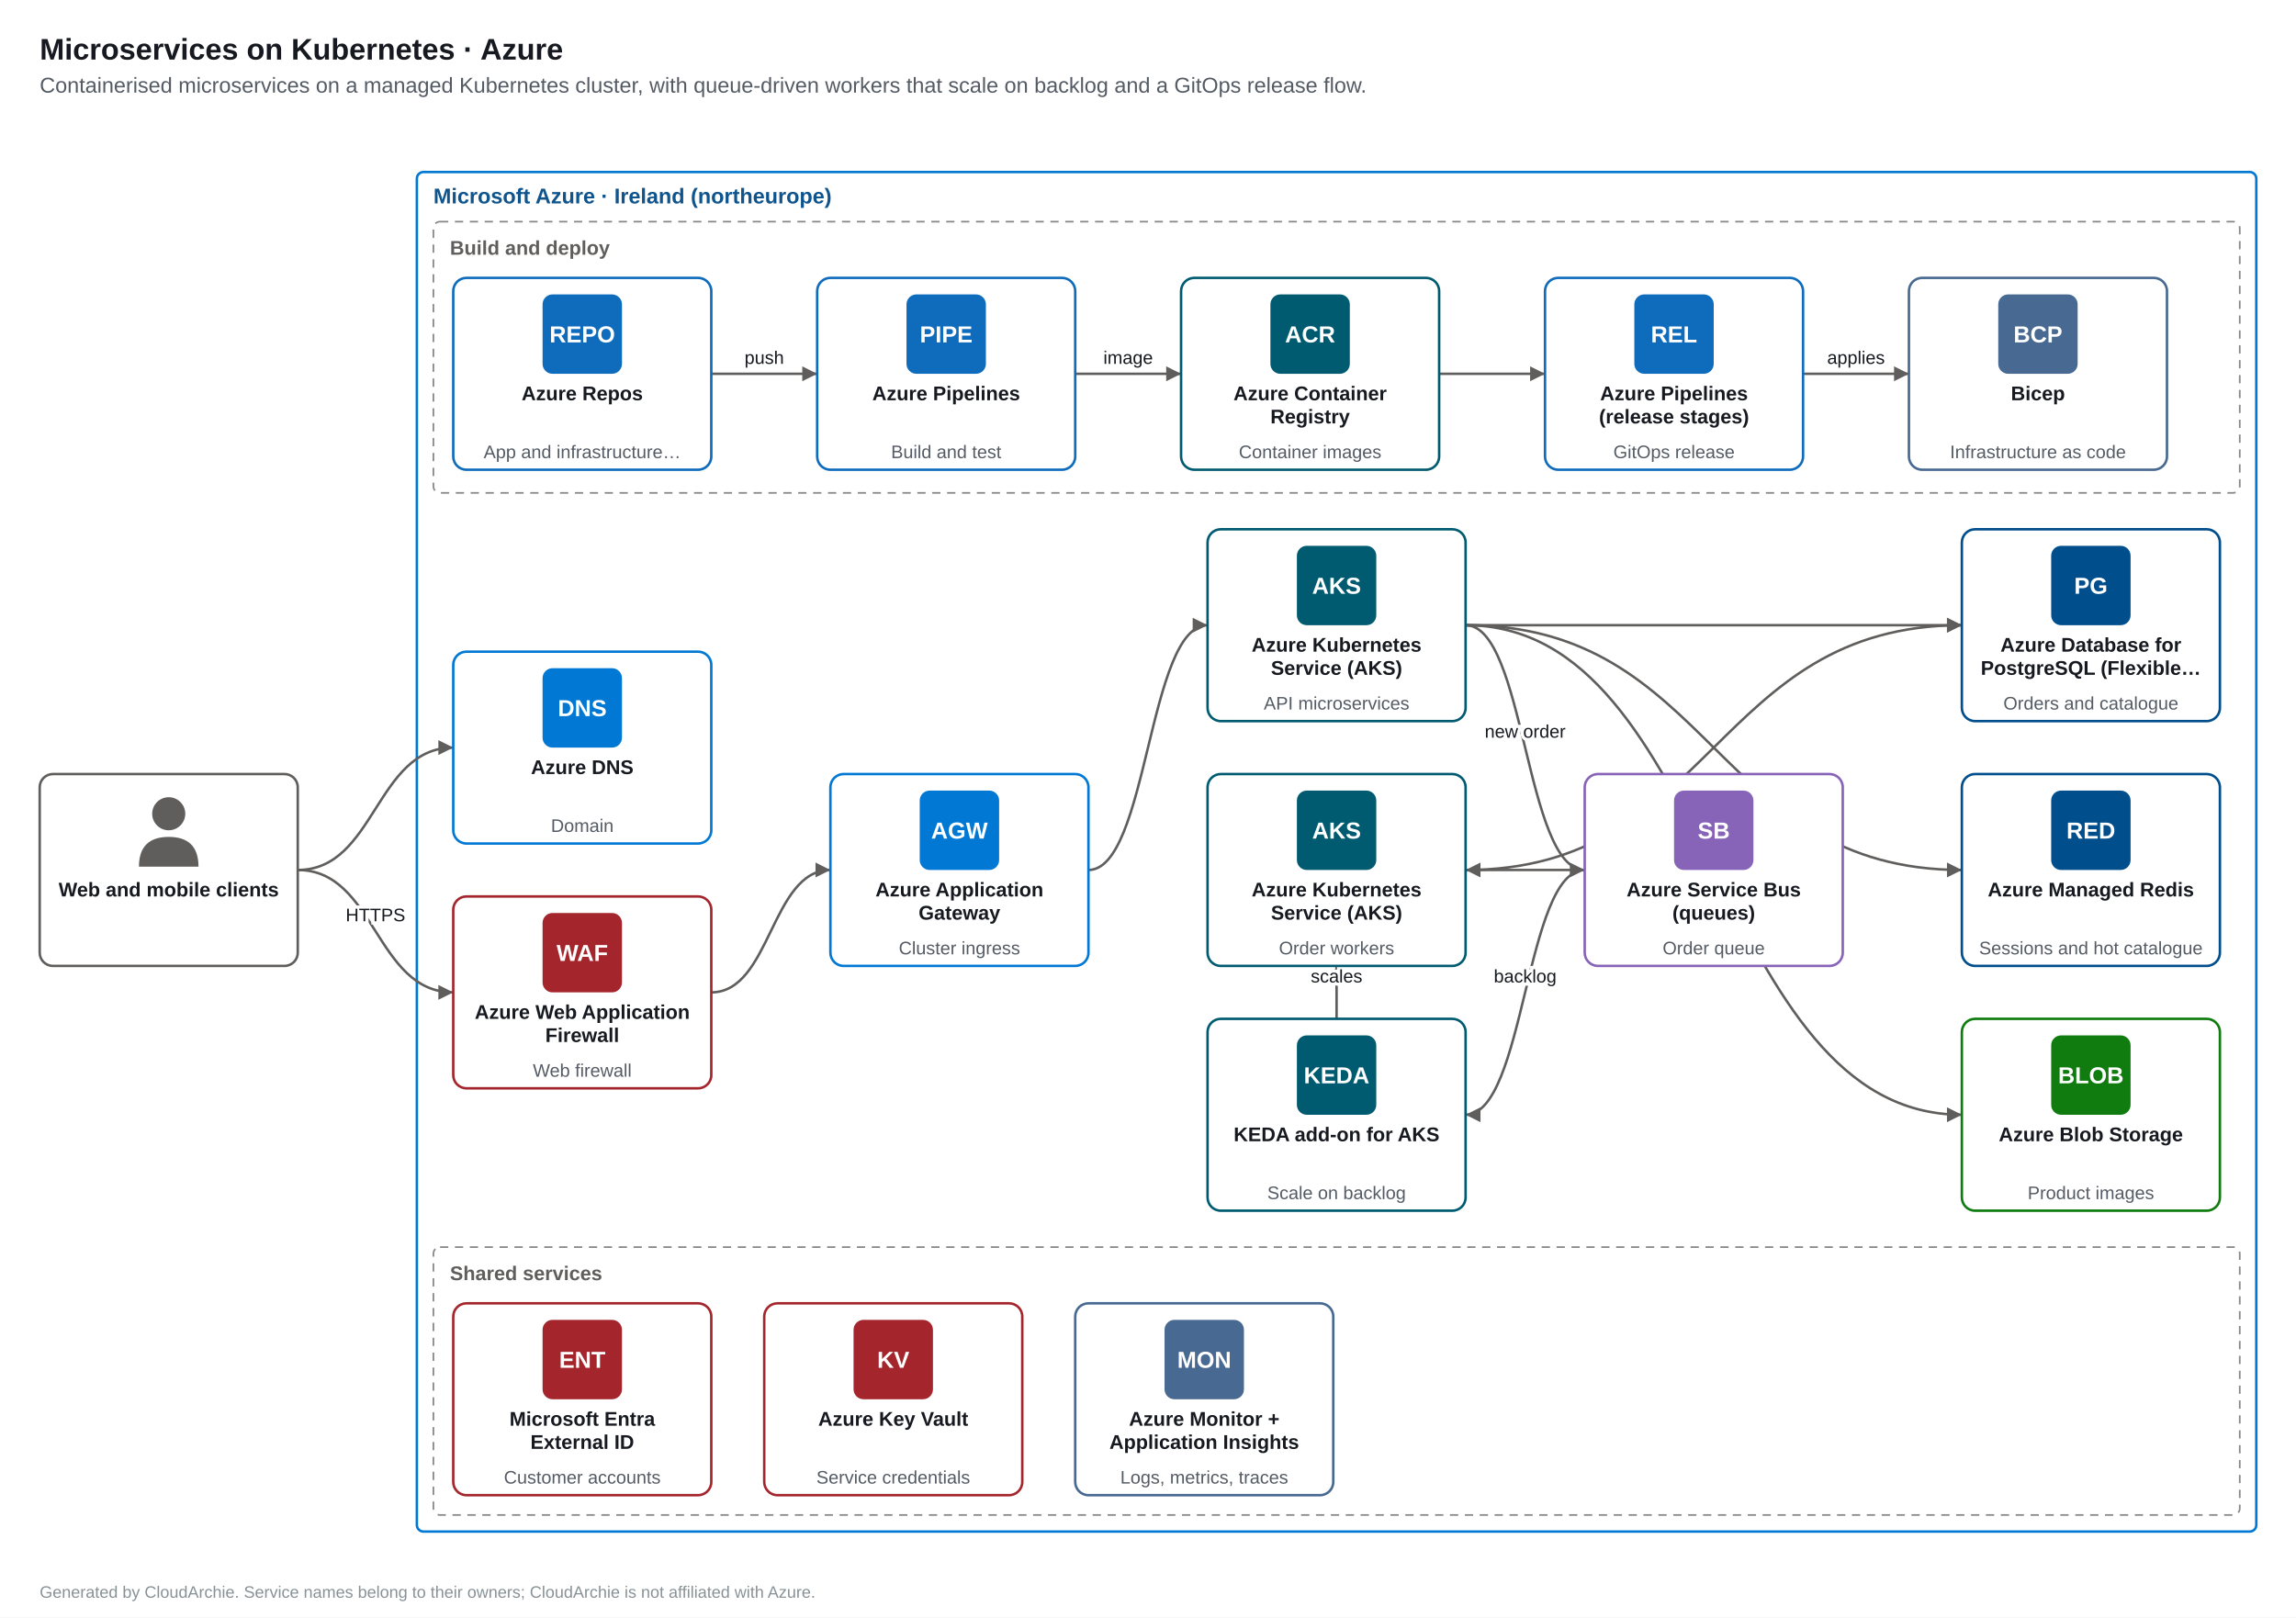
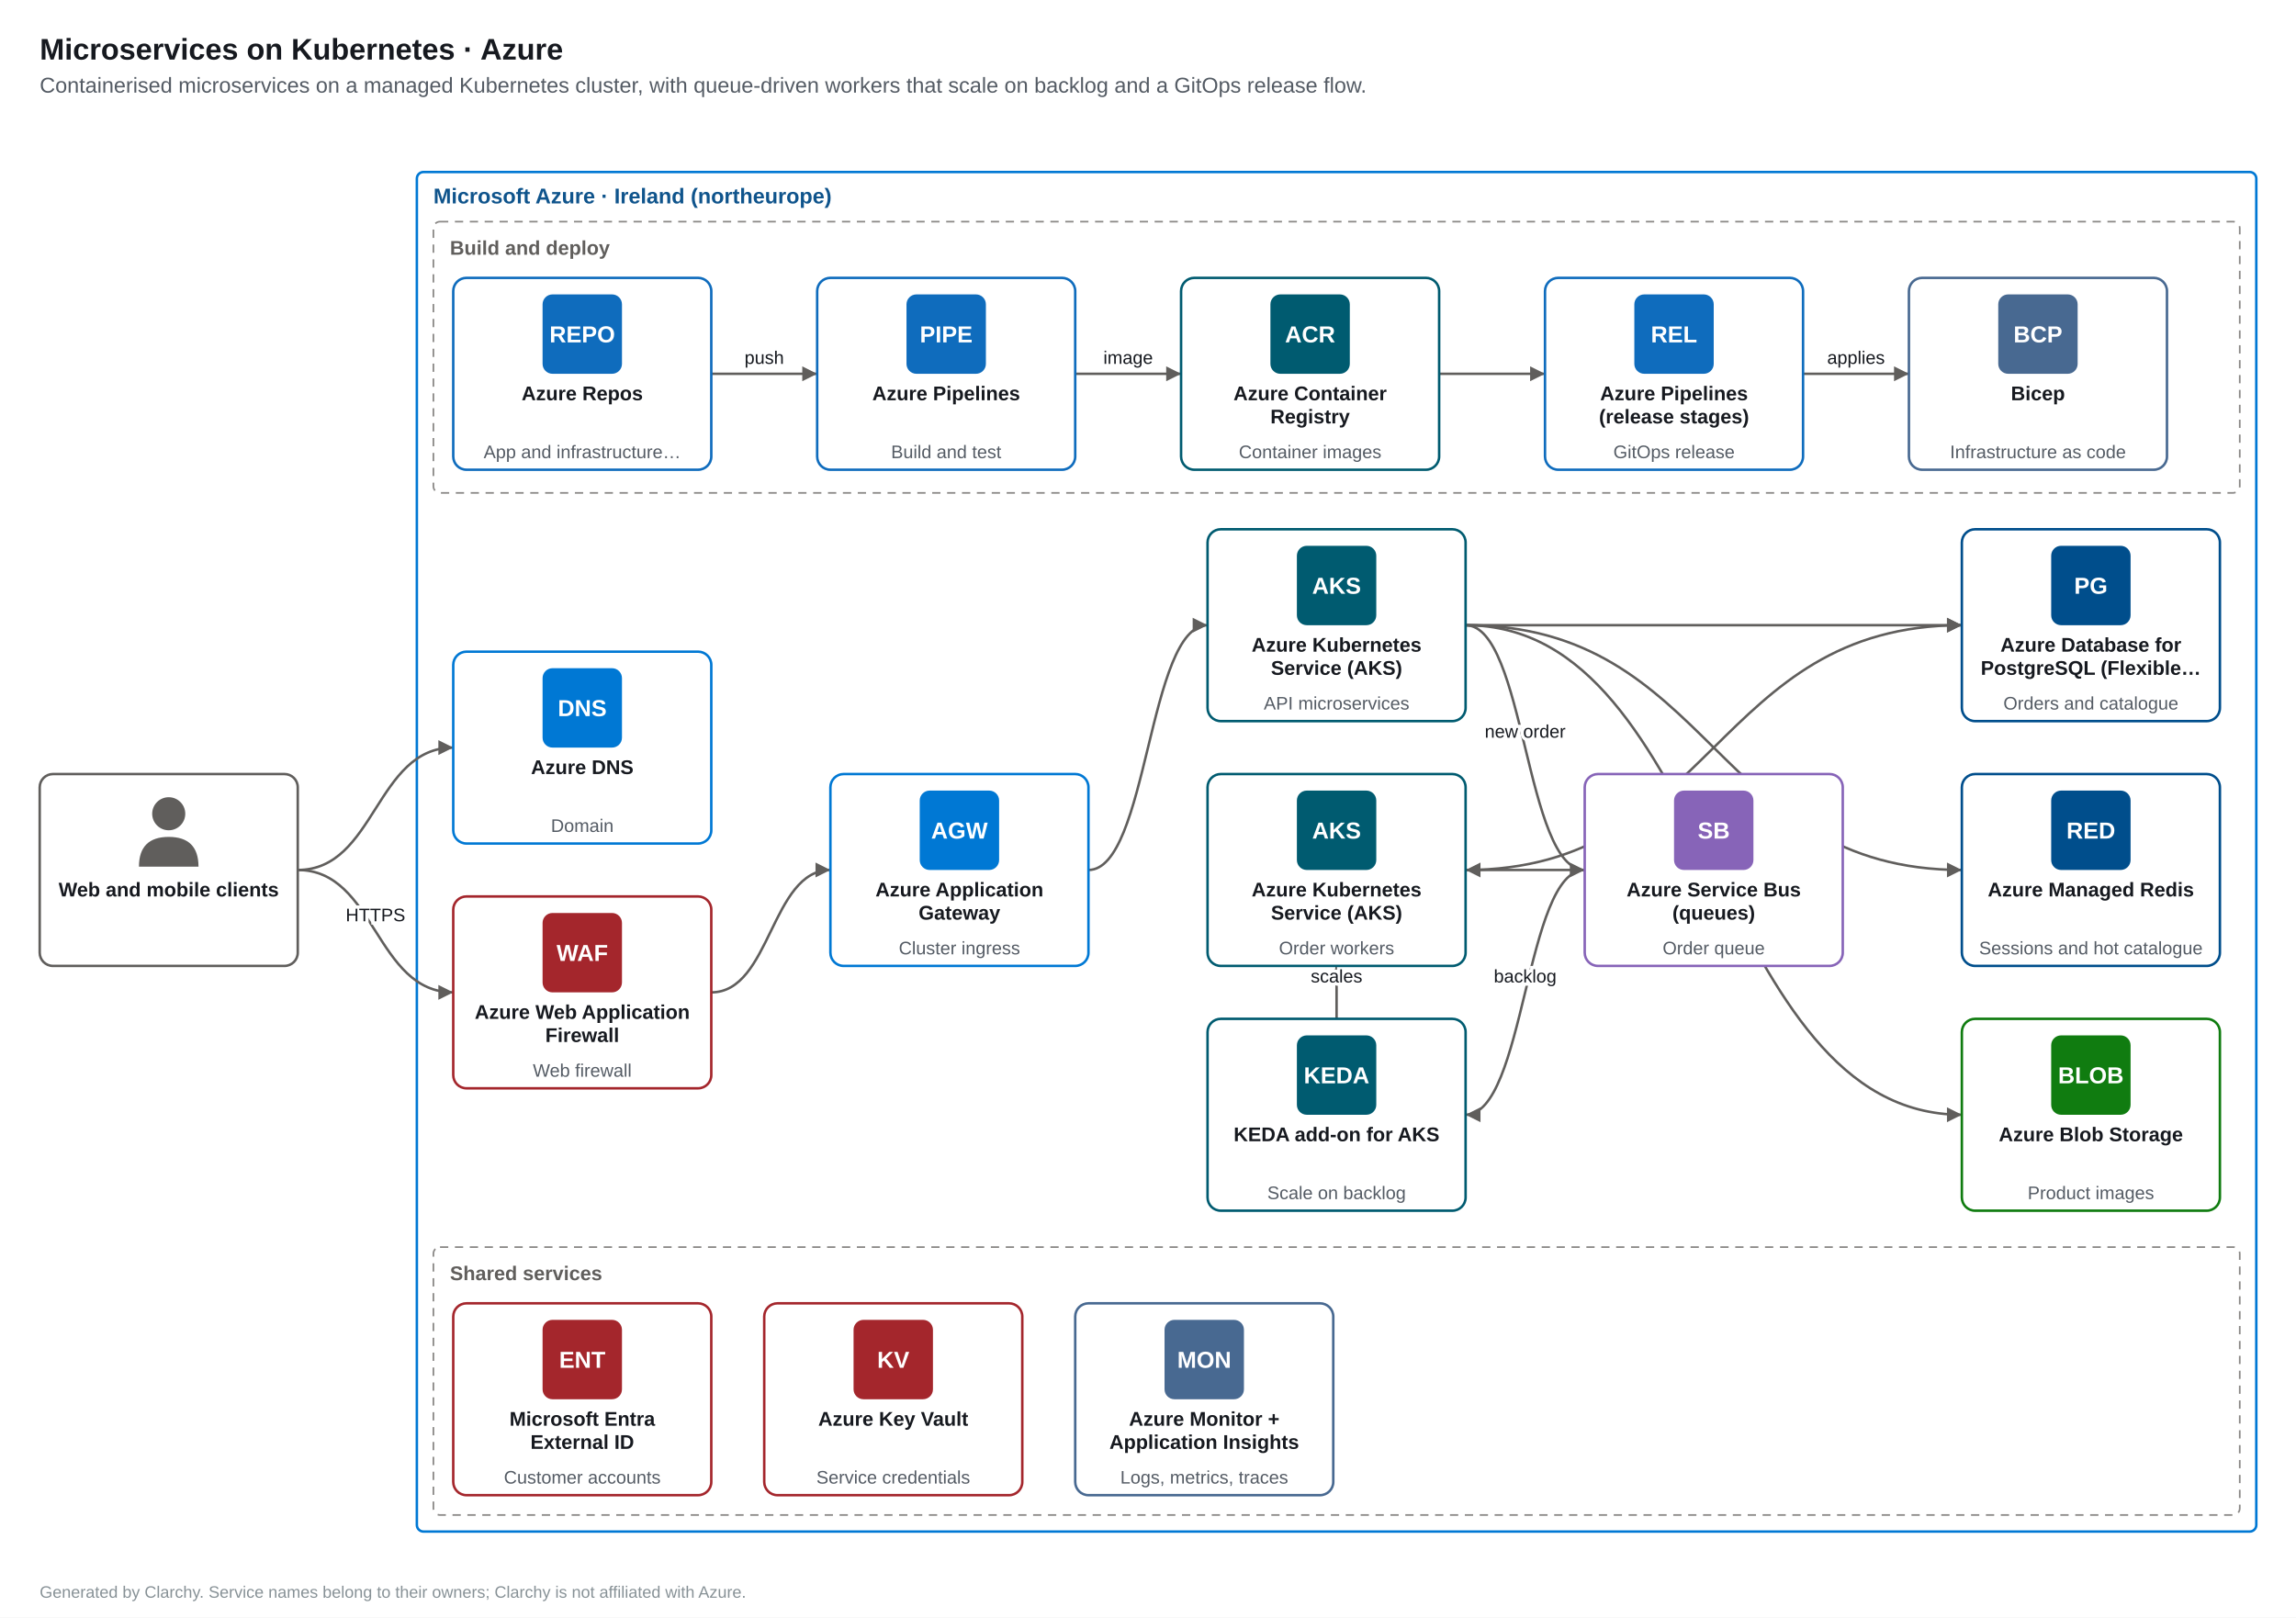
<svg xmlns="http://www.w3.org/2000/svg" class="ca-diagram ca-azure" width="1388" height="978" viewBox="0 0 1388 978" role="img" data-body-top="80" data-body-bottom="950" aria-label="Microservices on Kubernetes on Azure">
  <style>.ca-azure{font-family:'Segoe UI', 'Helvetica Neue', Arial, sans-serif}
.ca-azure .ca-bg{fill:#ffffff}
.ca-azure .ca-title{font-size:18px;font-weight:600;fill:#16191f}
.ca-azure .ca-subtitle{font-size:13px;fill:#545b64}
.ca-azure .ca-cloud{fill:#FFFFFF;stroke:#0078D4;stroke-width:1.5;}
.ca-azure .ca-cloud-label{font-size:13px;font-weight:600;fill:#0F548C}
.ca-azure .ca-band{fill:none;stroke:#8A8886;stroke-dasharray:5 4}
.ca-azure .ca-band-label{font-size:12px;font-weight:600;fill:#605E5C}
.ca-azure .ca-node-box{fill:#ffffff;stroke-width:1.5}
.ca-azure .ca-badge{font-size:14px;font-weight:700;fill:#ffffff}
.ca-azure .ca-service{font-size:12px;font-weight:600;fill:#16191f}
.ca-azure .ca-label{font-size:11px;fill:#545b64}
.ca-azure .ca-fidelity{font-size:10px;font-style:italic;fill:#b0084d}
.ca-azure .ca-edge{fill:none;stroke:#605E5C;stroke-width:1.5}
.ca-azure .ca-arrow{fill:#605E5C}
.ca-azure .ca-edge-label{font-size:11px;fill:#16191f;paint-order:stroke;stroke:#ffffff;stroke-width:4}
.ca-azure .ca-footer{font-size:10px;fill:#879196}</style>
  <rect class="ca-bg" width="1388" height="978" />
  <text class="ca-title" x="24" y="36">Microservices on Kubernetes · Azure</text>
  <text class="ca-subtitle" x="24" y="56">Containerised microservices on a managed Kubernetes cluster, with queue-driven workers that scale on backlog and a GitOps release flow.</text>
  <rect class="ca-cloud" x="252" y="104" width="1112" height="822" rx="4" />
  <text class="ca-cloud-label" x="262" y="123">Microsoft Azure · Ireland (northeurope)</text>
  <rect class="ca-band" x="262" y="134" width="1092" height="164" rx="4" />
  <text class="ca-band-label" x="272" y="154">Build and deploy</text>
  <rect class="ca-band" x="262" y="754" width="1092" height="162" rx="4" />
  <text class="ca-band-label" x="272" y="774">Shared services</text>
  <path class="ca-edge" data-from="shoppers" data-to="dns" d="M180,526 C227,526 227,452 274,452" />
  <polygon class="ca-arrow" data-from="shoppers" data-to="dns" points="274,452 265,447.5 265,456.5" />
  <path class="ca-edge" data-from="shoppers" data-to="firewall" d="M180,526 C227,526 227,600 274,600" />
  <polygon class="ca-arrow" data-from="shoppers" data-to="firewall" points="274,600 265,595.5 265,604.5" />
  <text class="ca-edge-label" data-from="shoppers" data-to="firewall" x="227" y="557" text-anchor="middle">HTTPS</text>
  <path class="ca-edge" data-from="firewall" data-to="ingress" d="M430,600 C466,600 466,526 502,526" />
  <polygon class="ca-arrow" data-from="firewall" data-to="ingress" points="502,526 493,521.5 493,530.5" />
  <path class="ca-edge" data-from="ingress" data-to="services" d="M658,526 C694,526 694,378 730,378" />
  <polygon class="ca-arrow" data-from="ingress" data-to="services" points="730,378 721,373.5 721,382.5" />
  <path class="ca-edge" data-from="services" data-to="db" d="M886,378 C1036,378 1036,378 1186,378" />
  <polygon class="ca-arrow" data-from="services" data-to="db" points="1186,378 1177,373.5 1177,382.5" />
  <path class="ca-edge" data-from="services" data-to="cache" d="M886,378 C1036,378 1036,526 1186,526" />
  <polygon class="ca-arrow" data-from="services" data-to="cache" points="1186,526 1177,521.5 1177,530.5" />
  <path class="ca-edge" data-from="services" data-to="media" d="M886,378 C1036,378 1036,674 1186,674" />
  <polygon class="ca-arrow" data-from="services" data-to="media" points="1186,674 1177,669.5 1177,678.5" />
  <path class="ca-edge" data-from="services" data-to="orders" d="M886,378 C922,378 922,526 958,526" />
  <polygon class="ca-arrow" data-from="services" data-to="orders" points="958,526 949,521.5 949,530.5" />
  <text class="ca-edge-label" data-from="services" data-to="orders" x="922" y="446" text-anchor="middle">new order</text>
  <path class="ca-edge" data-from="orders" data-to="workers" d="M958,526 C922,526 922,526 886,526" />
  <polygon class="ca-arrow" data-from="orders" data-to="workers" points="886,526 895,521.5 895,530.5" />
  <path class="ca-edge" data-from="workers" data-to="db" d="M886,526 C1036,526 1036,378 1186,378" />
  <polygon class="ca-arrow" data-from="workers" data-to="db" points="1186,378 1177,373.5 1177,382.5" />
  <path class="ca-edge" data-from="repo" data-to="build" d="M430,226 C462,226 462,226 494,226" />
  <polygon class="ca-arrow" data-from="repo" data-to="build" points="494,226 485,221.5 485,230.5" />
  <text class="ca-edge-label" data-from="repo" data-to="build" x="462" y="220" text-anchor="middle">push</text>
  <path class="ca-edge" data-from="build" data-to="registry" d="M650,226 C682,226 682,226 714,226" />
  <polygon class="ca-arrow" data-from="build" data-to="registry" points="714,226 705,221.5 705,230.5" />
  <text class="ca-edge-label" data-from="build" data-to="registry" x="682" y="220" text-anchor="middle">image</text>
  <path class="ca-edge" data-from="registry" data-to="deploy" d="M870,226 C902,226 902,226 934,226" />
  <polygon class="ca-arrow" data-from="registry" data-to="deploy" points="934,226 925,221.5 925,230.5" />
  <path class="ca-edge" data-from="deploy" data-to="infra-code" d="M1090,226 C1122,226 1122,226 1154,226" />
  <polygon class="ca-arrow" data-from="deploy" data-to="infra-code" points="1154,226 1145,221.5 1145,230.5" />
  <text class="ca-edge-label" data-from="deploy" data-to="infra-code" x="1122" y="220" text-anchor="middle">applies</text>
  <path class="ca-edge" data-from="orders" data-to="autoscaler" d="M958,526 C922,526 922,674 886,674" />
  <polygon class="ca-arrow" data-from="orders" data-to="autoscaler" points="886,674 895,669.5 895,678.5" />
  <text class="ca-edge-label" data-from="orders" data-to="autoscaler" x="922" y="594" text-anchor="middle">backlog</text>
  <path class="ca-edge" data-from="autoscaler" data-to="workers" d="M808,616 C808,600 808,600 808,584" />
  <polygon class="ca-arrow" data-from="autoscaler" data-to="workers" points="808,584 803.5,593 812.5,593" />
  <text class="ca-edge-label" data-from="autoscaler" data-to="workers" x="808" y="594" text-anchor="middle">scales</text>
  <g class="node" data-id="shoppers" data-capability="client" data-stage="users">
    <rect class="ca-node-box" x="24" y="468" width="156" height="116" rx="8" style="stroke:#605E5C" />
    <g fill="#605E5C">
      <circle cx="102" cy="492" r="10" />
      <path d="M84,524 Q84,506 102,506 Q120,506 120,524 Z" />
    </g>
    <text class="ca-service" x="102" y="542" text-anchor="middle">Web and mobile clients</text>
  </g>
  <g class="node" data-id="dns" data-capability="dns" data-stage="serve">
    <rect class="ca-node-box" x="274" y="394" width="156" height="116" rx="8" style="stroke:#0078D4" />
    <rect x="328" y="404" width="48" height="48" rx="6" fill="#0078D4" />
    <text class="ca-badge" x="352" y="433" text-anchor="middle">DNS</text>
    <text class="ca-service" x="352" y="468" text-anchor="middle">Azure DNS</text>
    <text class="ca-label" x="352" y="503" text-anchor="middle">Domain</text>
  </g>
  <g class="node" data-id="firewall" data-capability="waf" data-stage="serve">
    <rect class="ca-node-box" x="274" y="542" width="156" height="116" rx="8" style="stroke:#A4262C" />
    <rect x="328" y="552" width="48" height="48" rx="6" fill="#A4262C" />
    <text class="ca-badge" x="352" y="581" text-anchor="middle">WAF</text>
    <text class="ca-service" x="352" y="616" text-anchor="middle">Azure Web Application</text>
    <text class="ca-service" x="352" y="630" text-anchor="middle">Firewall</text>
    <text class="ca-label" x="352" y="651" text-anchor="middle">Web firewall</text>
  </g>
  <g class="node" data-id="ingress" data-capability="load-balancer" data-stage="serve">
    <rect class="ca-node-box" x="502" y="468" width="156" height="116" rx="8" style="stroke:#0078D4" />
    <rect x="556" y="478" width="48" height="48" rx="6" fill="#0078D4" />
    <text class="ca-badge" x="580" y="507" text-anchor="middle">AGW</text>
    <text class="ca-service" x="580" y="542" text-anchor="middle">Azure Application</text>
    <text class="ca-service" x="580" y="556" text-anchor="middle">Gateway</text>
    <text class="ca-label" x="580" y="577" text-anchor="middle">Cluster ingress</text>
  </g>
  <g class="node" data-id="services" data-capability="kubernetes" data-stage="run">
    <rect class="ca-node-box" x="730" y="320" width="156" height="116" rx="8" style="stroke:#005B70" />
    <rect x="784" y="330" width="48" height="48" rx="6" fill="#005B70" />
    <text class="ca-badge" x="808" y="359" text-anchor="middle">AKS</text>
    <text class="ca-service" x="808" y="394" text-anchor="middle">Azure Kubernetes</text>
    <text class="ca-service" x="808" y="408" text-anchor="middle">Service (AKS)</text>
    <text class="ca-label" x="808" y="429" text-anchor="middle">API microservices</text>
  </g>
  <g class="node" data-id="orders" data-capability="message-queue" data-stage="integrate">
    <rect class="ca-node-box" x="958" y="468" width="156" height="116" rx="8" style="stroke:#8764B8" />
    <rect x="1012" y="478" width="48" height="48" rx="6" fill="#8764B8" />
    <text class="ca-badge" x="1036" y="507" text-anchor="middle">SB</text>
    <text class="ca-service" x="1036" y="542" text-anchor="middle">Azure Service Bus</text>
    <text class="ca-service" x="1036" y="556" text-anchor="middle">(queues)</text>
    <text class="ca-label" x="1036" y="577" text-anchor="middle">Order queue</text>
  </g>
  <g class="node" data-id="workers" data-capability="kubernetes" data-stage="run">
    <rect class="ca-node-box" x="730" y="468" width="156" height="116" rx="8" style="stroke:#005B70" />
    <rect x="784" y="478" width="48" height="48" rx="6" fill="#005B70" />
    <text class="ca-badge" x="808" y="507" text-anchor="middle">AKS</text>
    <text class="ca-service" x="808" y="542" text-anchor="middle">Azure Kubernetes</text>
    <text class="ca-service" x="808" y="556" text-anchor="middle">Service (AKS)</text>
    <text class="ca-label" x="808" y="577" text-anchor="middle">Order workers</text>
  </g>
  <g class="node" data-id="db" data-capability="relational-db" data-stage="store">
    <rect class="ca-node-box" x="1186" y="320" width="156" height="116" rx="8" style="stroke:#004E8C" />
    <rect x="1240" y="330" width="48" height="48" rx="6" fill="#004E8C" />
    <text class="ca-badge" x="1264" y="359" text-anchor="middle">PG</text>
    <text class="ca-service" x="1264" y="394" text-anchor="middle">Azure Database for</text>
    <text class="ca-service" x="1264" y="408" text-anchor="middle">PostgreSQL (Flexible…</text>
    <text class="ca-label" x="1264" y="429" text-anchor="middle">Orders and catalogue</text>
  </g>
  <g class="node" data-id="cache" data-capability="cache" data-stage="store">
    <rect class="ca-node-box" x="1186" y="468" width="156" height="116" rx="8" style="stroke:#004E8C" />
    <rect x="1240" y="478" width="48" height="48" rx="6" fill="#004E8C" />
    <text class="ca-badge" x="1264" y="507" text-anchor="middle">RED</text>
    <text class="ca-service" x="1264" y="542" text-anchor="middle">Azure Managed Redis</text>
    <text class="ca-label" x="1264" y="577" text-anchor="middle">Sessions and hot catalogue</text>
  </g>
  <g class="node" data-id="media" data-capability="object-storage" data-stage="store">
    <rect class="ca-node-box" x="1186" y="616" width="156" height="116" rx="8" style="stroke:#107C10" />
    <rect x="1240" y="626" width="48" height="48" rx="6" fill="#107C10" />
    <text class="ca-badge" x="1264" y="655" text-anchor="middle">BLOB</text>
    <text class="ca-service" x="1264" y="690" text-anchor="middle">Azure Blob Storage</text>
    <text class="ca-label" x="1264" y="725" text-anchor="middle">Product images</text>
  </g>
  <g class="node" data-id="auth" data-capability="identity" data-stage="operate">
    <rect class="ca-node-box" x="274" y="788" width="156" height="116" rx="8" style="stroke:#A4262C" />
    <rect x="328" y="798" width="48" height="48" rx="6" fill="#A4262C" />
    <text class="ca-badge" x="352" y="827" text-anchor="middle">ENT</text>
    <text class="ca-service" x="352" y="862" text-anchor="middle">Microsoft Entra</text>
    <text class="ca-service" x="352" y="876" text-anchor="middle">External ID</text>
    <text class="ca-label" x="352" y="897" text-anchor="middle">Customer accounts</text>
  </g>
  <g class="node" data-id="secrets" data-capability="secrets" data-stage="operate">
    <rect class="ca-node-box" x="462" y="788" width="156" height="116" rx="8" style="stroke:#A4262C" />
    <rect x="516" y="798" width="48" height="48" rx="6" fill="#A4262C" />
    <text class="ca-badge" x="540" y="827" text-anchor="middle">KV</text>
    <text class="ca-service" x="540" y="862" text-anchor="middle">Azure Key Vault</text>
    <text class="ca-label" x="540" y="897" text-anchor="middle">Service credentials</text>
  </g>
  <g class="node" data-id="logs" data-capability="monitoring" data-stage="operate">
    <rect class="ca-node-box" x="650" y="788" width="156" height="116" rx="8" style="stroke:#486991" />
    <rect x="704" y="798" width="48" height="48" rx="6" fill="#486991" />
    <text class="ca-badge" x="728" y="827" text-anchor="middle">MON</text>
    <text class="ca-service" x="728" y="862" text-anchor="middle">Azure Monitor +</text>
    <text class="ca-service" x="728" y="876" text-anchor="middle">Application Insights</text>
    <text class="ca-label" x="728" y="897" text-anchor="middle">Logs, metrics, traces</text>
  </g>
  <g class="node" data-id="repo" data-capability="source-control" data-stage="code">
    <rect class="ca-node-box" x="274" y="168" width="156" height="116" rx="8" style="stroke:#0F6CBD" />
    <rect x="328" y="178" width="48" height="48" rx="6" fill="#0F6CBD" />
    <text class="ca-badge" x="352" y="207" text-anchor="middle">REPO</text>
    <text class="ca-service" x="352" y="242" text-anchor="middle">Azure Repos</text>
    <text class="ca-label" x="352" y="277" text-anchor="middle">App and infrastructure…</text>
  </g>
  <g class="node" data-id="build" data-capability="ci-build" data-stage="build">
    <rect class="ca-node-box" x="494" y="168" width="156" height="116" rx="8" style="stroke:#0F6CBD" />
    <rect x="548" y="178" width="48" height="48" rx="6" fill="#0F6CBD" />
    <text class="ca-badge" x="572" y="207" text-anchor="middle">PIPE</text>
    <text class="ca-service" x="572" y="242" text-anchor="middle">Azure Pipelines</text>
    <text class="ca-label" x="572" y="277" text-anchor="middle">Build and test</text>
  </g>
  <g class="node" data-id="registry" data-capability="container-registry" data-stage="ship">
    <rect class="ca-node-box" x="714" y="168" width="156" height="116" rx="8" style="stroke:#005B70" />
    <rect x="768" y="178" width="48" height="48" rx="6" fill="#005B70" />
    <text class="ca-badge" x="792" y="207" text-anchor="middle">ACR</text>
    <text class="ca-service" x="792" y="242" text-anchor="middle">Azure Container</text>
    <text class="ca-service" x="792" y="256" text-anchor="middle">Registry</text>
    <text class="ca-label" x="792" y="277" text-anchor="middle">Container images</text>
  </g>
  <g class="node" data-id="deploy" data-capability="cd-deploy" data-stage="ship">
    <rect class="ca-node-box" x="934" y="168" width="156" height="116" rx="8" style="stroke:#0F6CBD" />
    <rect x="988" y="178" width="48" height="48" rx="6" fill="#0F6CBD" />
    <text class="ca-badge" x="1012" y="207" text-anchor="middle">REL</text>
    <text class="ca-service" x="1012" y="242" text-anchor="middle">Azure Pipelines</text>
    <text class="ca-service" x="1012" y="256" text-anchor="middle">(release stages)</text>
    <text class="ca-label" x="1012" y="277" text-anchor="middle">GitOps release</text>
  </g>
  <g class="node" data-id="infra-code" data-capability="iac" data-stage="code">
    <rect class="ca-node-box" x="1154" y="168" width="156" height="116" rx="8" style="stroke:#486991" />
    <rect x="1208" y="178" width="48" height="48" rx="6" fill="#486991" />
    <text class="ca-badge" x="1232" y="207" text-anchor="middle">BCP</text>
    <text class="ca-service" x="1232" y="242" text-anchor="middle">Bicep</text>
    <text class="ca-label" x="1232" y="277" text-anchor="middle">Infrastructure as code</text>
  </g>
  <g class="node" data-id="autoscaler" data-capability="event-autoscaling" data-stage="run">
    <rect class="ca-node-box" x="730" y="616" width="156" height="116" rx="8" style="stroke:#005B70" />
    <rect x="784" y="626" width="48" height="48" rx="6" fill="#005B70" />
    <text class="ca-badge" x="808" y="655" text-anchor="middle">KEDA</text>
    <text class="ca-service" x="808" y="690" text-anchor="middle">KEDA add-on for AKS</text>
    <text class="ca-label" x="808" y="725" text-anchor="middle">Scale on backlog</text>
  </g>
-   <text class="ca-footer" x="24" y="966">Generated by CloudArchie. Service names belong to their owners; CloudArchie is not affiliated with Azure.</text>
+   <text class="ca-footer" x="24" y="966">Generated by Clarchy. Service names belong to their owners; Clarchy is not affiliated with Azure.</text>
</svg>
